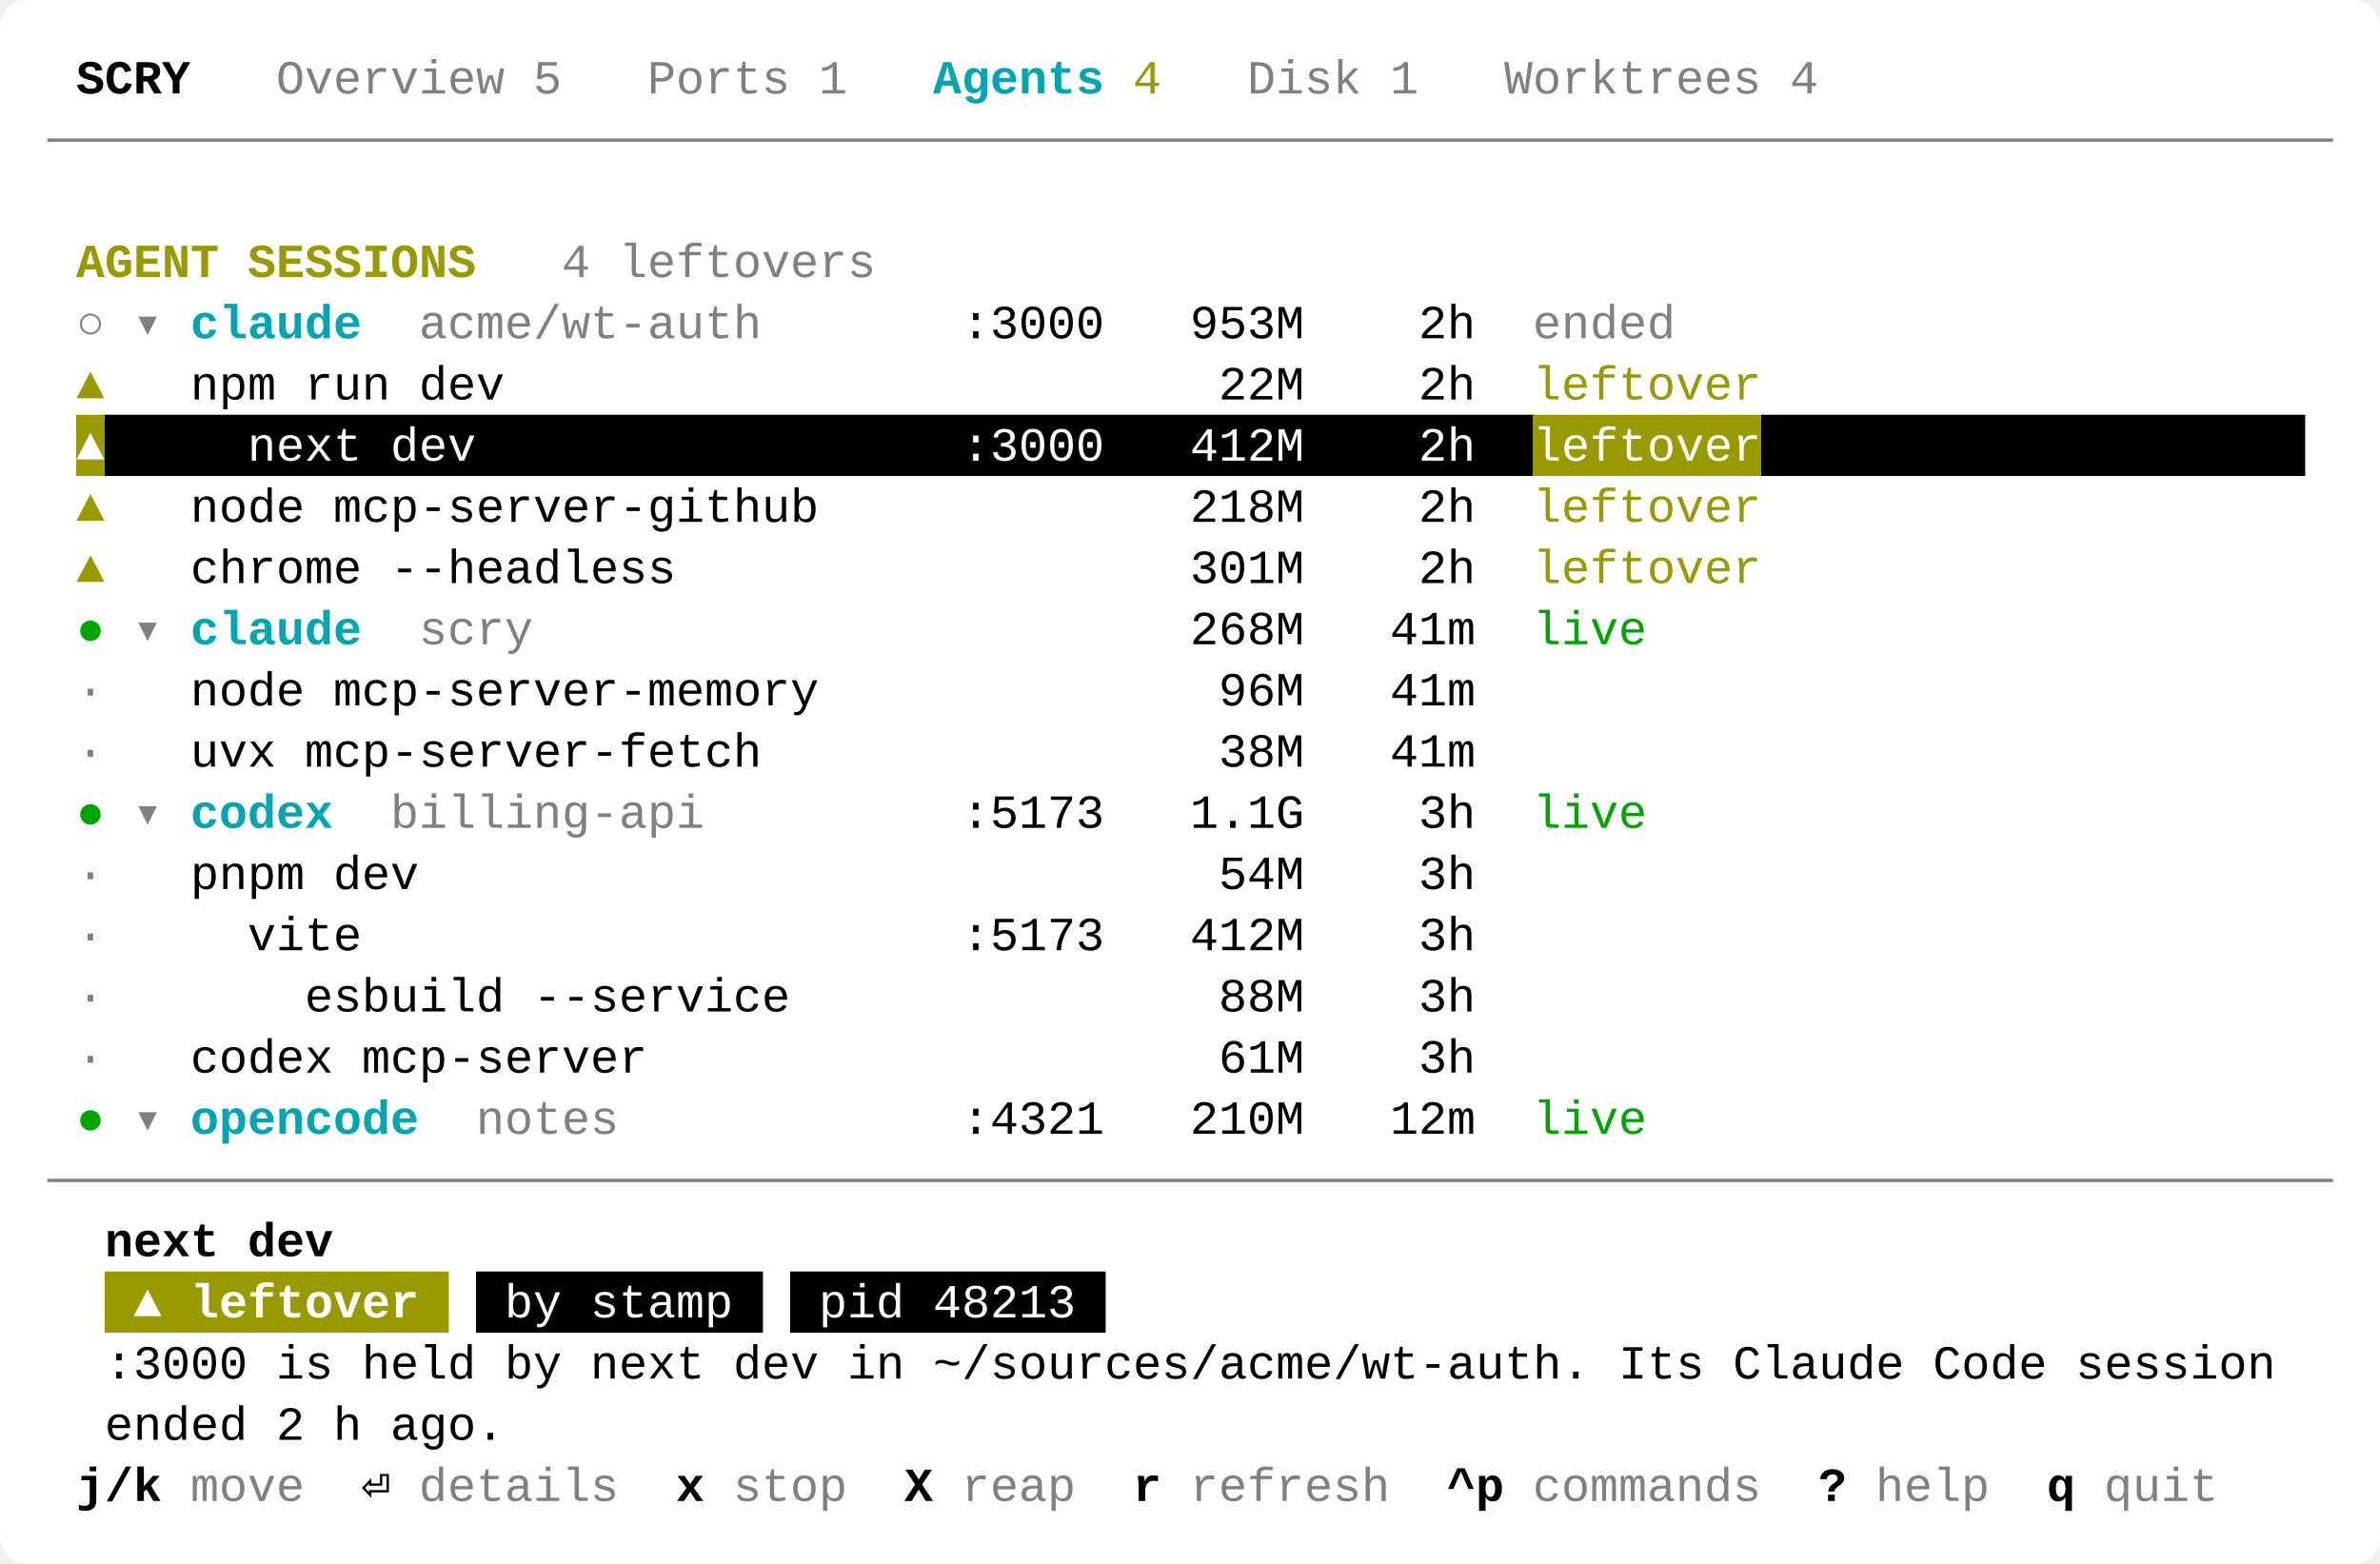
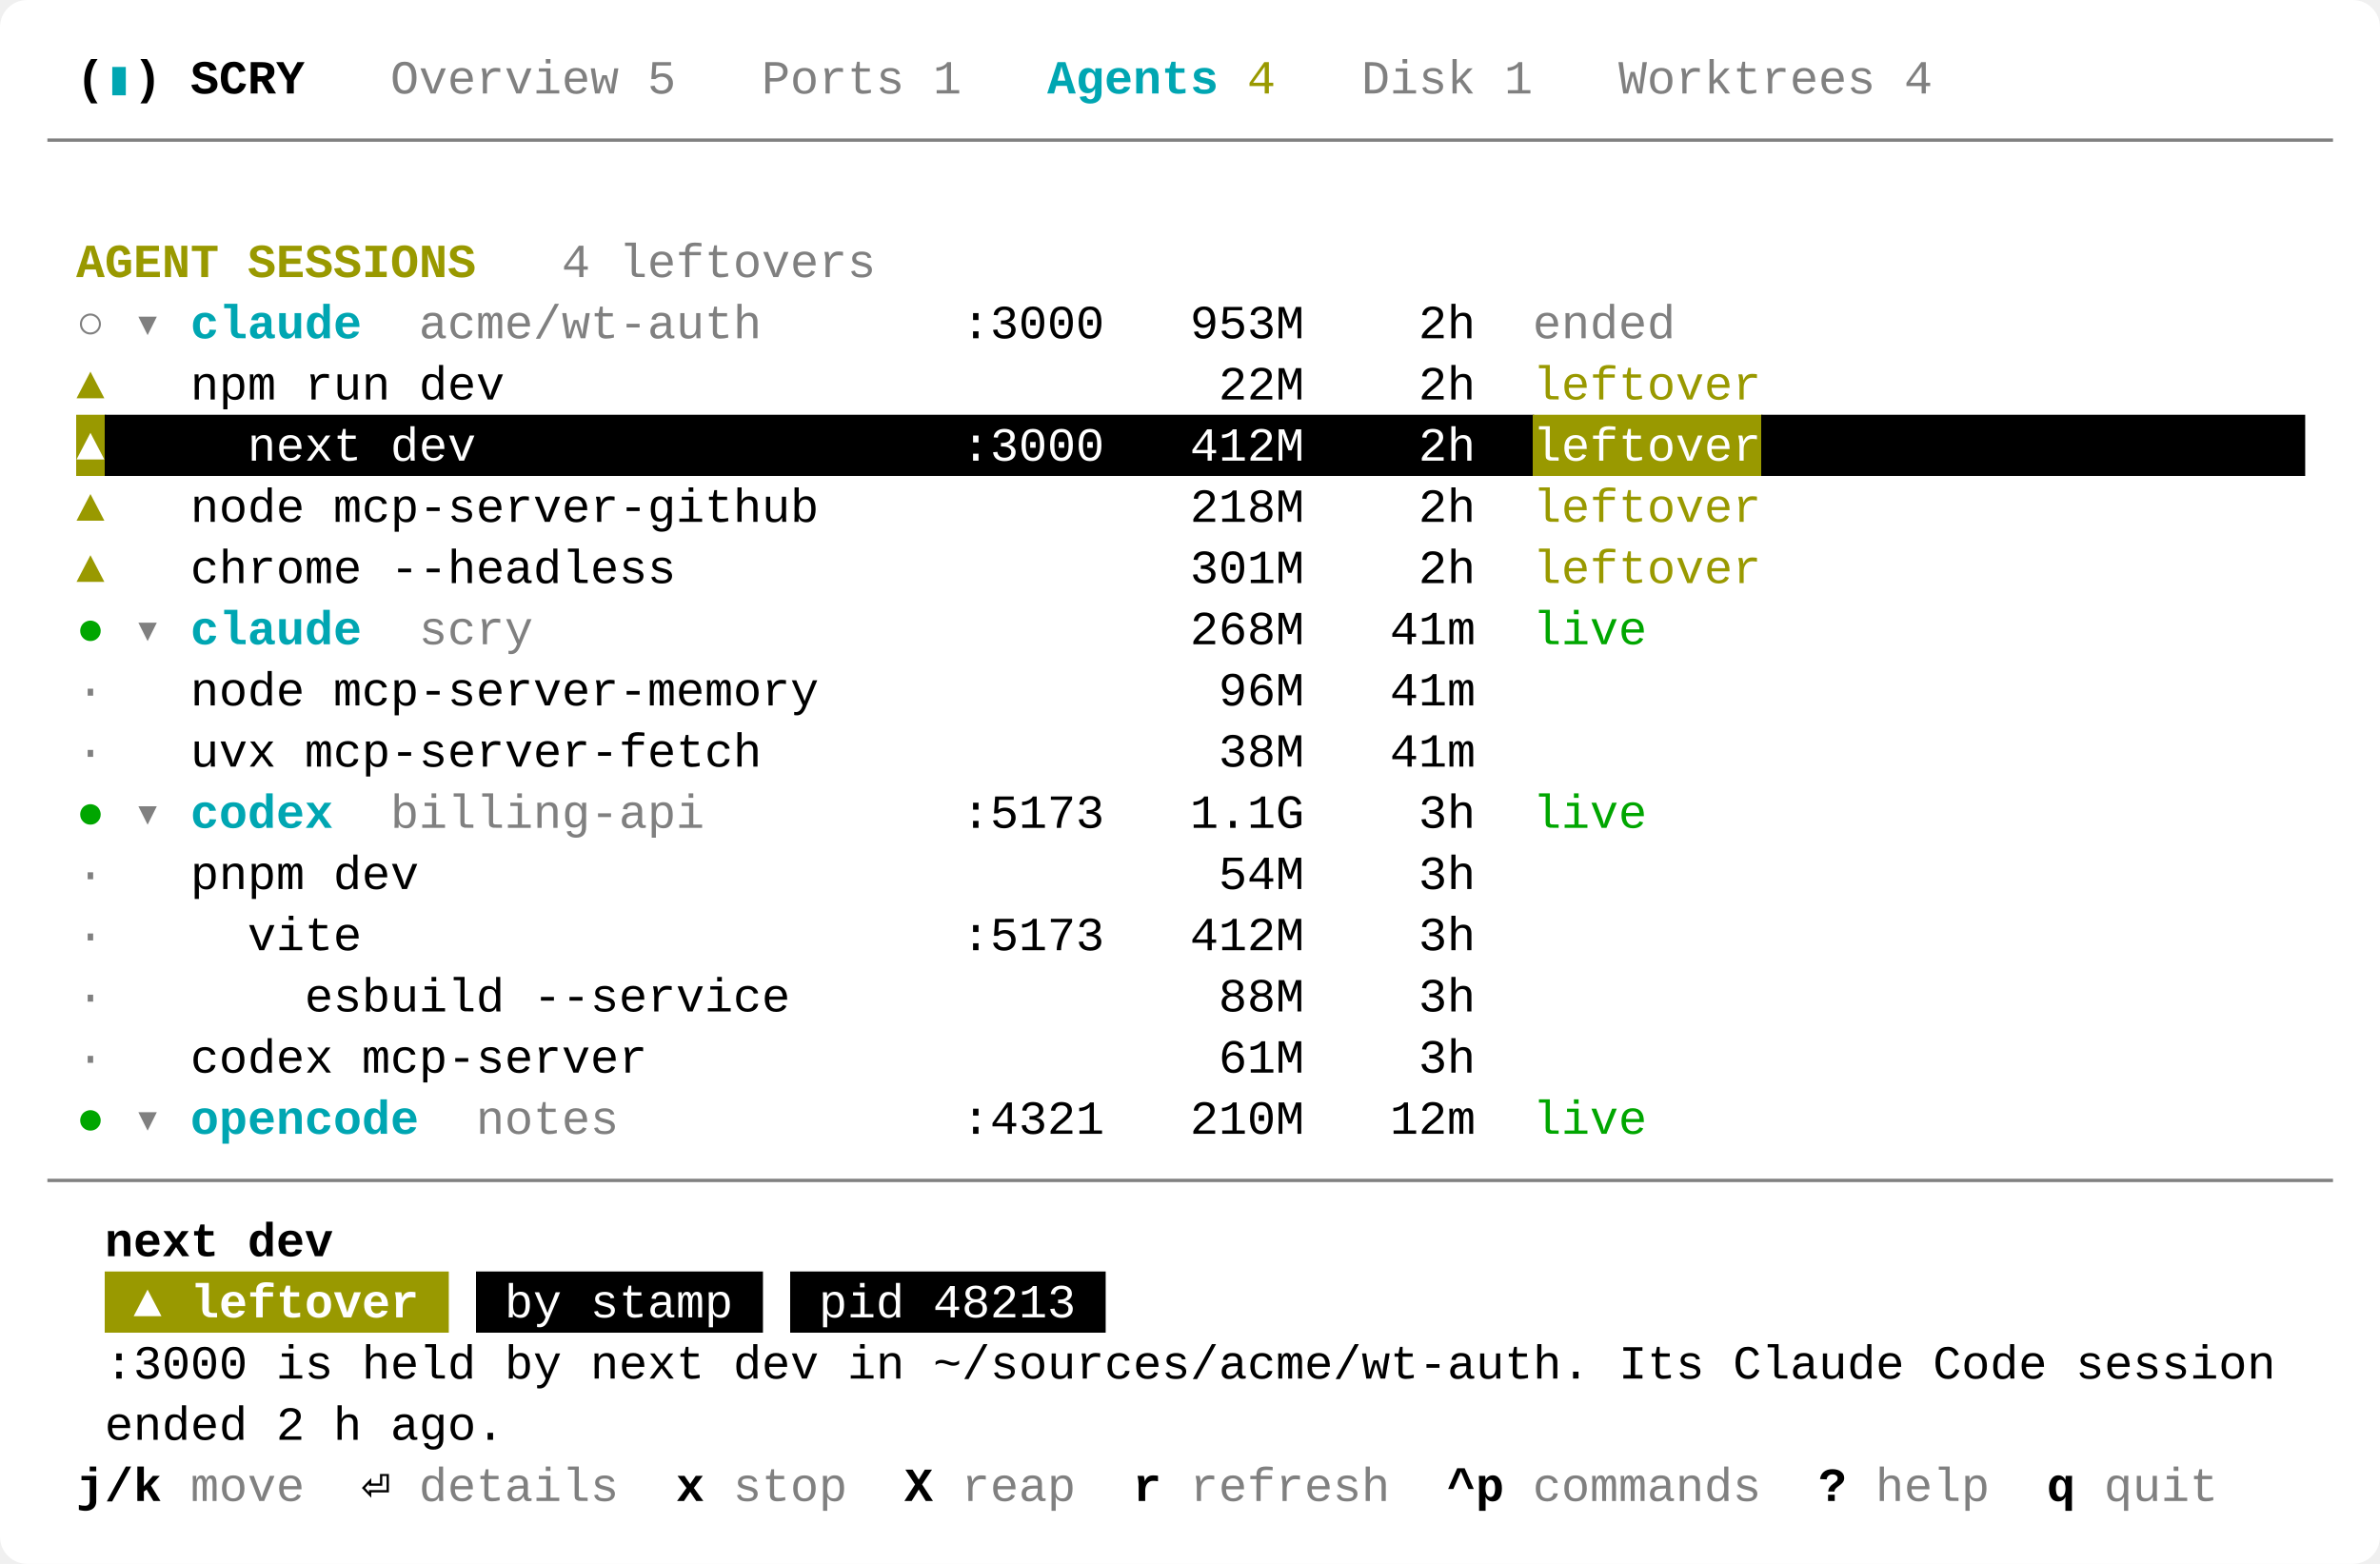
<svg xmlns="http://www.w3.org/2000/svg" width="700" height="460" viewBox="0 0 700 460">
  <style>text{font-family:ui-monospace,SFMono-Regular,"SF Mono",Menlo,Consolas,"Liberation Mono","DejaVu Sans Mono",monospace;font-size:14px;white-space:pre}</style>
  <rect width="700" height="460" rx="8" fill="#ffffff" />
  <g transform="translate(14 14)">
-     <text x="8.4" y="13.5" fill="#000000" textLength="33.6" lengthAdjust="spacingAndGlyphs" xml:space="preserve" font-weight="700">SCRY</text>
-     <text x="67.2" y="13.5" fill="#808080" textLength="84.0" lengthAdjust="spacingAndGlyphs" xml:space="preserve">Overview 5</text>
-     <text x="176.4" y="13.5" fill="#808080" textLength="58.8" lengthAdjust="spacingAndGlyphs" xml:space="preserve">Ports 1</text>
-     <text x="260.4" y="13.5" fill="#00a6b2" textLength="50.4" lengthAdjust="spacingAndGlyphs" xml:space="preserve" font-weight="700">Agents</text>
-     <text x="319.2" y="13.5" fill="#999900" textLength="8.4" lengthAdjust="spacingAndGlyphs" xml:space="preserve">4</text>
-     <text x="352.8" y="13.5" fill="#808080" textLength="50.4" lengthAdjust="spacingAndGlyphs" xml:space="preserve">Disk 1</text>
-     <text x="428.4" y="13.5" fill="#808080" textLength="92.4" lengthAdjust="spacingAndGlyphs" xml:space="preserve">Worktrees 4</text>
+     <text x="8.4" y="13.5" fill="#000000" textLength="8.4" lengthAdjust="spacingAndGlyphs" xml:space="preserve" font-weight="700">(</text>
+     <text x="16.8" y="13.5" fill="#00a6b2" textLength="8.4" lengthAdjust="spacingAndGlyphs" xml:space="preserve">▮</text>
+     <text x="25.2" y="13.5" fill="#000000" textLength="50.4" lengthAdjust="spacingAndGlyphs" xml:space="preserve" font-weight="700">) SCRY</text>
+     <text x="100.8" y="13.5" fill="#808080" textLength="84.0" lengthAdjust="spacingAndGlyphs" xml:space="preserve">Overview 5</text>
+     <text x="210.0" y="13.5" fill="#808080" textLength="58.8" lengthAdjust="spacingAndGlyphs" xml:space="preserve">Ports 1</text>
+     <text x="294.0" y="13.5" fill="#00a6b2" textLength="50.4" lengthAdjust="spacingAndGlyphs" xml:space="preserve" font-weight="700">Agents</text>
+     <text x="352.8" y="13.5" fill="#999900" textLength="8.4" lengthAdjust="spacingAndGlyphs" xml:space="preserve">4</text>
+     <text x="386.4" y="13.5" fill="#808080" textLength="50.4" lengthAdjust="spacingAndGlyphs" xml:space="preserve">Disk 1</text>
+     <text x="462.0" y="13.5" fill="#808080" textLength="92.4" lengthAdjust="spacingAndGlyphs" xml:space="preserve">Worktrees 4</text>
    <text x="0.0" y="31.5" fill="#808080" textLength="672.0" lengthAdjust="spacingAndGlyphs" xml:space="preserve">────────────────────────────────────────────────────────────────────────────────</text>
    <text x="8.4" y="67.5" fill="#999900" textLength="117.6" lengthAdjust="spacingAndGlyphs" xml:space="preserve" font-weight="700">AGENT SESSIONS</text>
    <text x="151.2" y="67.5" fill="#808080" textLength="92.4" lengthAdjust="spacingAndGlyphs" xml:space="preserve">4 leftovers</text>
    <text x="8.4" y="85.5" fill="#808080" textLength="8.4" lengthAdjust="spacingAndGlyphs" xml:space="preserve">○</text>
    <text x="25.2" y="85.5" fill="#808080" textLength="8.4" lengthAdjust="spacingAndGlyphs" xml:space="preserve">▾</text>
    <text x="42.0" y="85.5" fill="#00a6b2" textLength="50.4" lengthAdjust="spacingAndGlyphs" xml:space="preserve" font-weight="700">claude</text>
    <text x="109.2" y="85.5" fill="#808080" textLength="100.8" lengthAdjust="spacingAndGlyphs" xml:space="preserve">acme/wt-auth</text>
    <text x="268.8" y="85.5" fill="#000000" textLength="42.0" lengthAdjust="spacingAndGlyphs" xml:space="preserve">:3000</text>
    <text x="336.0" y="85.5" fill="#000000" textLength="33.6" lengthAdjust="spacingAndGlyphs" xml:space="preserve">953M</text>
    <text x="403.2" y="85.5" fill="#000000" textLength="16.8" lengthAdjust="spacingAndGlyphs" xml:space="preserve">2h</text>
    <text x="436.8" y="85.5" fill="#808080" textLength="42.0" lengthAdjust="spacingAndGlyphs" xml:space="preserve">ended</text>
    <text x="8.4" y="103.5" fill="#999900" textLength="8.4" lengthAdjust="spacingAndGlyphs" xml:space="preserve">▲</text>
    <text x="42.0" y="103.5" fill="#000000" textLength="92.4" lengthAdjust="spacingAndGlyphs" xml:space="preserve">npm run dev</text>
    <text x="344.4" y="103.5" fill="#000000" textLength="25.2" lengthAdjust="spacingAndGlyphs" xml:space="preserve">22M</text>
    <text x="403.2" y="103.5" fill="#000000" textLength="16.8" lengthAdjust="spacingAndGlyphs" xml:space="preserve">2h</text>
    <text x="436.8" y="103.5" fill="#999900" textLength="67.2" lengthAdjust="spacingAndGlyphs" xml:space="preserve">leftover</text>
    <rect x="8.4" y="108" width="8.8" height="18" fill="#999900" />
    <rect x="16.8" y="108" width="420.4" height="18" fill="#000000" />
    <rect x="436.8" y="108" width="67.6" height="18" fill="#999900" />
    <rect x="504.0" y="108" width="160.0" height="18" fill="#000000" />
    <text x="8.4" y="121.5" fill="#ffffff" textLength="8.4" lengthAdjust="spacingAndGlyphs" xml:space="preserve">▲</text>
    <text x="58.8" y="121.5" fill="#ffffff" textLength="67.2" lengthAdjust="spacingAndGlyphs" xml:space="preserve">next dev</text>
    <text x="268.8" y="121.5" fill="#ffffff" textLength="42.0" lengthAdjust="spacingAndGlyphs" xml:space="preserve">:3000</text>
    <text x="336.0" y="121.5" fill="#ffffff" textLength="33.6" lengthAdjust="spacingAndGlyphs" xml:space="preserve">412M</text>
    <text x="403.2" y="121.5" fill="#ffffff" textLength="16.8" lengthAdjust="spacingAndGlyphs" xml:space="preserve">2h</text>
    <text x="436.8" y="121.5" fill="#ffffff" textLength="67.2" lengthAdjust="spacingAndGlyphs" xml:space="preserve">leftover</text>
    <text x="8.4" y="139.5" fill="#999900" textLength="8.4" lengthAdjust="spacingAndGlyphs" xml:space="preserve">▲</text>
    <text x="42.0" y="139.5" fill="#000000" textLength="184.8" lengthAdjust="spacingAndGlyphs" xml:space="preserve">node mcp-server-github</text>
    <text x="336.0" y="139.5" fill="#000000" textLength="33.6" lengthAdjust="spacingAndGlyphs" xml:space="preserve">218M</text>
    <text x="403.2" y="139.5" fill="#000000" textLength="16.8" lengthAdjust="spacingAndGlyphs" xml:space="preserve">2h</text>
    <text x="436.8" y="139.5" fill="#999900" textLength="67.2" lengthAdjust="spacingAndGlyphs" xml:space="preserve">leftover</text>
    <text x="8.4" y="157.5" fill="#999900" textLength="8.4" lengthAdjust="spacingAndGlyphs" xml:space="preserve">▲</text>
    <text x="42.0" y="157.5" fill="#000000" textLength="142.8" lengthAdjust="spacingAndGlyphs" xml:space="preserve">chrome --headless</text>
    <text x="336.0" y="157.5" fill="#000000" textLength="33.6" lengthAdjust="spacingAndGlyphs" xml:space="preserve">301M</text>
    <text x="403.2" y="157.5" fill="#000000" textLength="16.8" lengthAdjust="spacingAndGlyphs" xml:space="preserve">2h</text>
    <text x="436.8" y="157.5" fill="#999900" textLength="67.2" lengthAdjust="spacingAndGlyphs" xml:space="preserve">leftover</text>
    <text x="8.4" y="175.5" fill="#00a600" textLength="8.4" lengthAdjust="spacingAndGlyphs" xml:space="preserve">●</text>
    <text x="25.2" y="175.5" fill="#808080" textLength="8.4" lengthAdjust="spacingAndGlyphs" xml:space="preserve">▾</text>
    <text x="42.0" y="175.5" fill="#00a6b2" textLength="50.4" lengthAdjust="spacingAndGlyphs" xml:space="preserve" font-weight="700">claude</text>
    <text x="109.2" y="175.5" fill="#808080" textLength="33.6" lengthAdjust="spacingAndGlyphs" xml:space="preserve">scry</text>
    <text x="336.0" y="175.5" fill="#000000" textLength="33.6" lengthAdjust="spacingAndGlyphs" xml:space="preserve">268M</text>
    <text x="394.8" y="175.5" fill="#000000" textLength="25.2" lengthAdjust="spacingAndGlyphs" xml:space="preserve">41m</text>
    <text x="436.8" y="175.5" fill="#00a600" textLength="33.6" lengthAdjust="spacingAndGlyphs" xml:space="preserve">live</text>
    <text x="8.4" y="193.5" fill="#808080" textLength="8.4" lengthAdjust="spacingAndGlyphs" xml:space="preserve">·</text>
    <text x="42.0" y="193.5" fill="#000000" textLength="184.8" lengthAdjust="spacingAndGlyphs" xml:space="preserve">node mcp-server-memory</text>
    <text x="344.4" y="193.5" fill="#000000" textLength="25.2" lengthAdjust="spacingAndGlyphs" xml:space="preserve">96M</text>
    <text x="394.8" y="193.5" fill="#000000" textLength="25.2" lengthAdjust="spacingAndGlyphs" xml:space="preserve">41m</text>
    <text x="8.4" y="211.5" fill="#808080" textLength="8.4" lengthAdjust="spacingAndGlyphs" xml:space="preserve">·</text>
    <text x="42.0" y="211.5" fill="#000000" textLength="168.0" lengthAdjust="spacingAndGlyphs" xml:space="preserve">uvx mcp-server-fetch</text>
    <text x="344.4" y="211.5" fill="#000000" textLength="25.2" lengthAdjust="spacingAndGlyphs" xml:space="preserve">38M</text>
    <text x="394.8" y="211.5" fill="#000000" textLength="25.2" lengthAdjust="spacingAndGlyphs" xml:space="preserve">41m</text>
    <text x="8.4" y="229.5" fill="#00a600" textLength="8.4" lengthAdjust="spacingAndGlyphs" xml:space="preserve">●</text>
    <text x="25.2" y="229.5" fill="#808080" textLength="8.4" lengthAdjust="spacingAndGlyphs" xml:space="preserve">▾</text>
    <text x="42.0" y="229.5" fill="#00a6b2" textLength="42.0" lengthAdjust="spacingAndGlyphs" xml:space="preserve" font-weight="700">codex</text>
    <text x="100.8" y="229.5" fill="#808080" textLength="92.4" lengthAdjust="spacingAndGlyphs" xml:space="preserve">billing-api</text>
    <text x="268.8" y="229.5" fill="#000000" textLength="42.0" lengthAdjust="spacingAndGlyphs" xml:space="preserve">:5173</text>
    <text x="336.0" y="229.5" fill="#000000" textLength="33.6" lengthAdjust="spacingAndGlyphs" xml:space="preserve">1.1G</text>
    <text x="403.2" y="229.5" fill="#000000" textLength="16.8" lengthAdjust="spacingAndGlyphs" xml:space="preserve">3h</text>
    <text x="436.8" y="229.5" fill="#00a600" textLength="33.6" lengthAdjust="spacingAndGlyphs" xml:space="preserve">live</text>
    <text x="8.4" y="247.5" fill="#808080" textLength="8.4" lengthAdjust="spacingAndGlyphs" xml:space="preserve">·</text>
    <text x="42.0" y="247.5" fill="#000000" textLength="67.2" lengthAdjust="spacingAndGlyphs" xml:space="preserve">pnpm dev</text>
    <text x="344.4" y="247.5" fill="#000000" textLength="25.2" lengthAdjust="spacingAndGlyphs" xml:space="preserve">54M</text>
    <text x="403.2" y="247.5" fill="#000000" textLength="16.8" lengthAdjust="spacingAndGlyphs" xml:space="preserve">3h</text>
    <text x="8.4" y="265.5" fill="#808080" textLength="8.4" lengthAdjust="spacingAndGlyphs" xml:space="preserve">·</text>
    <text x="58.8" y="265.5" fill="#000000" textLength="33.6" lengthAdjust="spacingAndGlyphs" xml:space="preserve">vite</text>
    <text x="268.8" y="265.5" fill="#000000" textLength="42.0" lengthAdjust="spacingAndGlyphs" xml:space="preserve">:5173</text>
    <text x="336.0" y="265.5" fill="#000000" textLength="33.6" lengthAdjust="spacingAndGlyphs" xml:space="preserve">412M</text>
    <text x="403.2" y="265.5" fill="#000000" textLength="16.8" lengthAdjust="spacingAndGlyphs" xml:space="preserve">3h</text>
    <text x="8.4" y="283.5" fill="#808080" textLength="8.4" lengthAdjust="spacingAndGlyphs" xml:space="preserve">·</text>
    <text x="75.6" y="283.5" fill="#000000" textLength="142.8" lengthAdjust="spacingAndGlyphs" xml:space="preserve">esbuild --service</text>
    <text x="344.4" y="283.5" fill="#000000" textLength="25.2" lengthAdjust="spacingAndGlyphs" xml:space="preserve">88M</text>
    <text x="403.2" y="283.5" fill="#000000" textLength="16.8" lengthAdjust="spacingAndGlyphs" xml:space="preserve">3h</text>
    <text x="8.4" y="301.5" fill="#808080" textLength="8.4" lengthAdjust="spacingAndGlyphs" xml:space="preserve">·</text>
    <text x="42.0" y="301.5" fill="#000000" textLength="134.4" lengthAdjust="spacingAndGlyphs" xml:space="preserve">codex mcp-server</text>
    <text x="344.4" y="301.5" fill="#000000" textLength="25.2" lengthAdjust="spacingAndGlyphs" xml:space="preserve">61M</text>
    <text x="403.2" y="301.5" fill="#000000" textLength="16.8" lengthAdjust="spacingAndGlyphs" xml:space="preserve">3h</text>
    <text x="8.4" y="319.5" fill="#00a600" textLength="8.4" lengthAdjust="spacingAndGlyphs" xml:space="preserve">●</text>
    <text x="25.2" y="319.5" fill="#808080" textLength="8.4" lengthAdjust="spacingAndGlyphs" xml:space="preserve">▾</text>
    <text x="42.0" y="319.5" fill="#00a6b2" textLength="67.2" lengthAdjust="spacingAndGlyphs" xml:space="preserve" font-weight="700">opencode</text>
    <text x="126.0" y="319.5" fill="#808080" textLength="42.0" lengthAdjust="spacingAndGlyphs" xml:space="preserve">notes</text>
    <text x="268.8" y="319.5" fill="#000000" textLength="42.0" lengthAdjust="spacingAndGlyphs" xml:space="preserve">:4321</text>
    <text x="336.0" y="319.5" fill="#000000" textLength="33.6" lengthAdjust="spacingAndGlyphs" xml:space="preserve">210M</text>
    <text x="394.8" y="319.5" fill="#000000" textLength="25.2" lengthAdjust="spacingAndGlyphs" xml:space="preserve">12m</text>
    <text x="436.8" y="319.5" fill="#00a600" textLength="33.6" lengthAdjust="spacingAndGlyphs" xml:space="preserve">live</text>
    <text x="0.0" y="337.5" fill="#808080" textLength="672.0" lengthAdjust="spacingAndGlyphs" xml:space="preserve">────────────────────────────────────────────────────────────────────────────────</text>
    <text x="16.8" y="355.5" fill="#000000" textLength="67.2" lengthAdjust="spacingAndGlyphs" xml:space="preserve" font-weight="700">next dev</text>
    <rect x="16.8" y="360" width="101.2" height="18" fill="#999900" />
    <rect x="126.0" y="360" width="84.4" height="18" fill="#000000" />
    <rect x="218.4" y="360" width="92.8" height="18" fill="#000000" />
    <text x="25.2" y="373.5" fill="#ffffff" textLength="84.0" lengthAdjust="spacingAndGlyphs" xml:space="preserve" font-weight="700">▲ leftover</text>
    <text x="134.4" y="373.5" fill="#ffffff" textLength="67.2" lengthAdjust="spacingAndGlyphs" xml:space="preserve">by stamp</text>
    <text x="226.8" y="373.5" fill="#ffffff" textLength="75.6" lengthAdjust="spacingAndGlyphs" xml:space="preserve">pid 48213</text>
    <text x="16.8" y="391.5" fill="#000000" textLength="638.4" lengthAdjust="spacingAndGlyphs" xml:space="preserve">:3000 is held by next dev in ~/sources/acme/wt-auth. Its Claude Code session</text>
    <text x="16.8" y="409.5" fill="#000000" textLength="117.6" lengthAdjust="spacingAndGlyphs" xml:space="preserve">ended 2 h ago.</text>
    <text x="8.4" y="427.5" fill="#000000" textLength="25.2" lengthAdjust="spacingAndGlyphs" xml:space="preserve" font-weight="700">j/k</text>
    <text x="42.0" y="427.5" fill="#808080" textLength="33.6" lengthAdjust="spacingAndGlyphs" xml:space="preserve">move</text>
    <text x="92.4" y="427.5" fill="#000000" textLength="8.4" lengthAdjust="spacingAndGlyphs" xml:space="preserve" font-weight="700">⏎</text>
    <text x="109.2" y="427.5" fill="#808080" textLength="58.8" lengthAdjust="spacingAndGlyphs" xml:space="preserve">details</text>
    <text x="184.8" y="427.5" fill="#000000" textLength="8.4" lengthAdjust="spacingAndGlyphs" xml:space="preserve" font-weight="700">x</text>
    <text x="201.6" y="427.5" fill="#808080" textLength="33.6" lengthAdjust="spacingAndGlyphs" xml:space="preserve">stop</text>
    <text x="252.0" y="427.5" fill="#000000" textLength="8.4" lengthAdjust="spacingAndGlyphs" xml:space="preserve" font-weight="700">X</text>
    <text x="268.8" y="427.5" fill="#808080" textLength="33.6" lengthAdjust="spacingAndGlyphs" xml:space="preserve">reap</text>
    <text x="319.2" y="427.5" fill="#000000" textLength="8.4" lengthAdjust="spacingAndGlyphs" xml:space="preserve" font-weight="700">r</text>
    <text x="336.0" y="427.5" fill="#808080" textLength="58.8" lengthAdjust="spacingAndGlyphs" xml:space="preserve">refresh</text>
    <text x="411.6" y="427.5" fill="#000000" textLength="16.8" lengthAdjust="spacingAndGlyphs" xml:space="preserve" font-weight="700">^p</text>
    <text x="436.8" y="427.5" fill="#808080" textLength="67.2" lengthAdjust="spacingAndGlyphs" xml:space="preserve">commands</text>
    <text x="520.8" y="427.5" fill="#000000" textLength="8.4" lengthAdjust="spacingAndGlyphs" xml:space="preserve" font-weight="700">?</text>
    <text x="537.6" y="427.5" fill="#808080" textLength="33.6" lengthAdjust="spacingAndGlyphs" xml:space="preserve">help</text>
    <text x="588.0" y="427.5" fill="#000000" textLength="8.4" lengthAdjust="spacingAndGlyphs" xml:space="preserve" font-weight="700">q</text>
    <text x="604.8" y="427.5" fill="#808080" textLength="33.6" lengthAdjust="spacingAndGlyphs" xml:space="preserve">quit</text>
  </g>
</svg>
